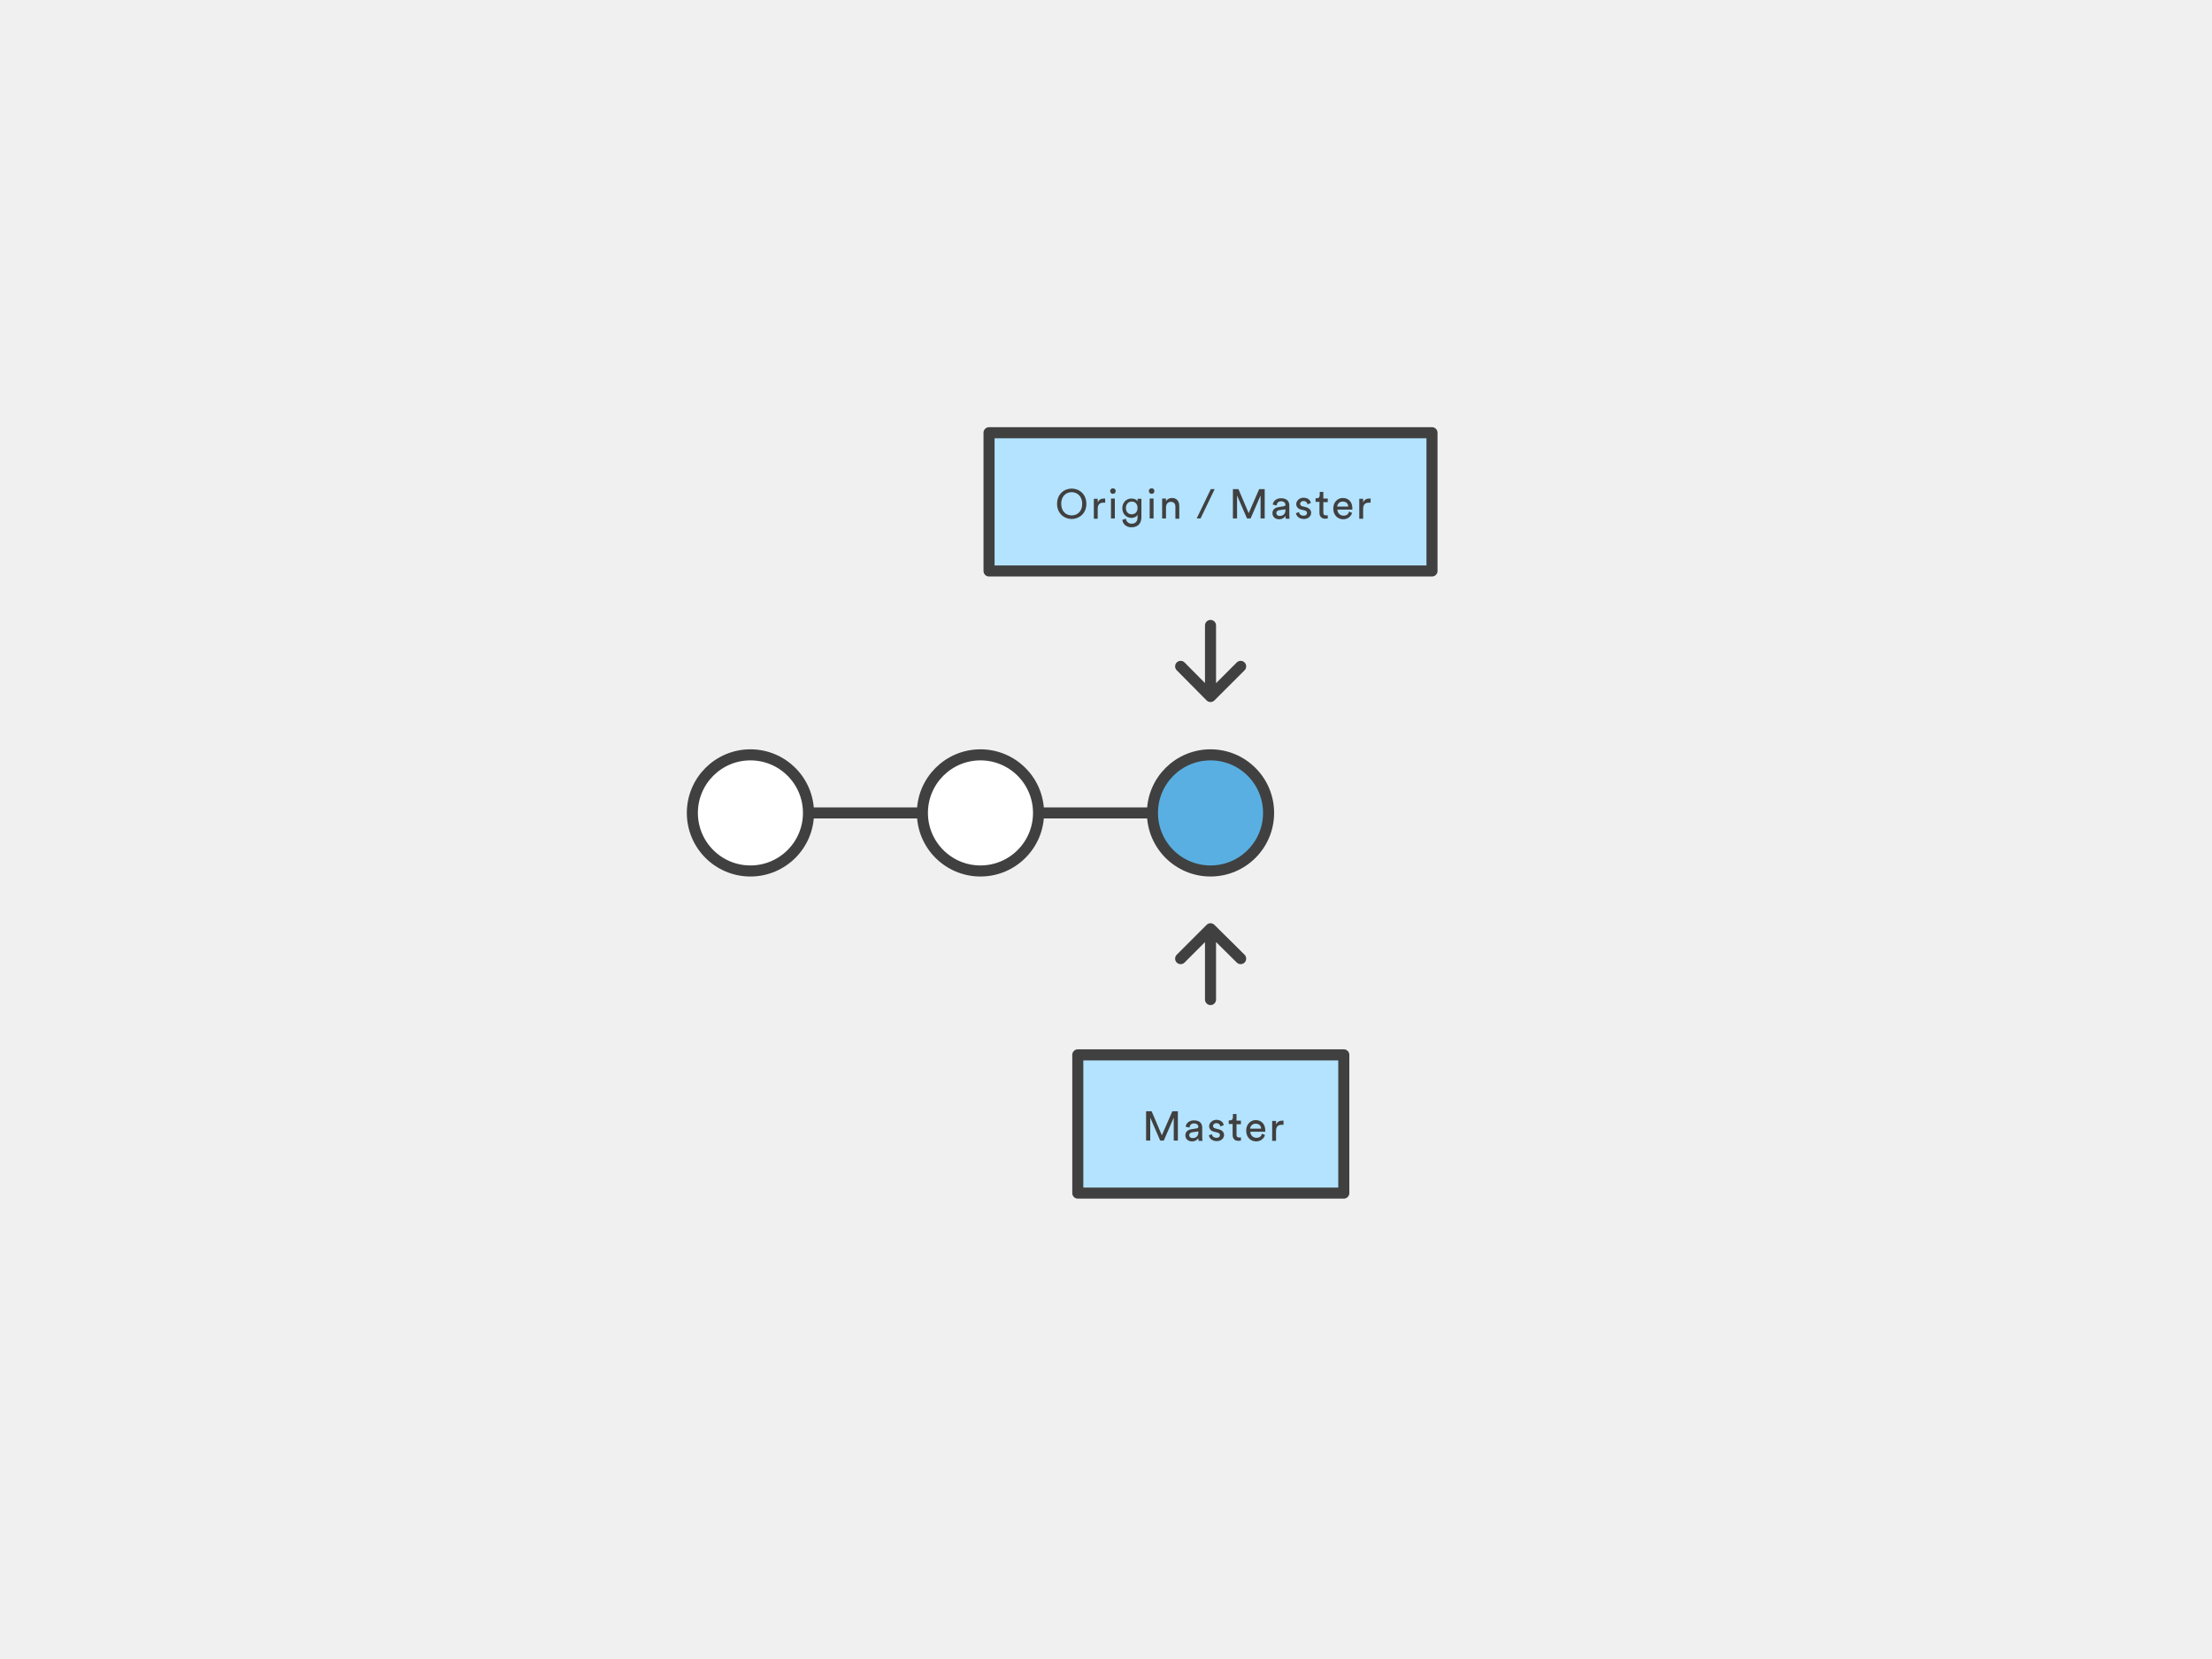
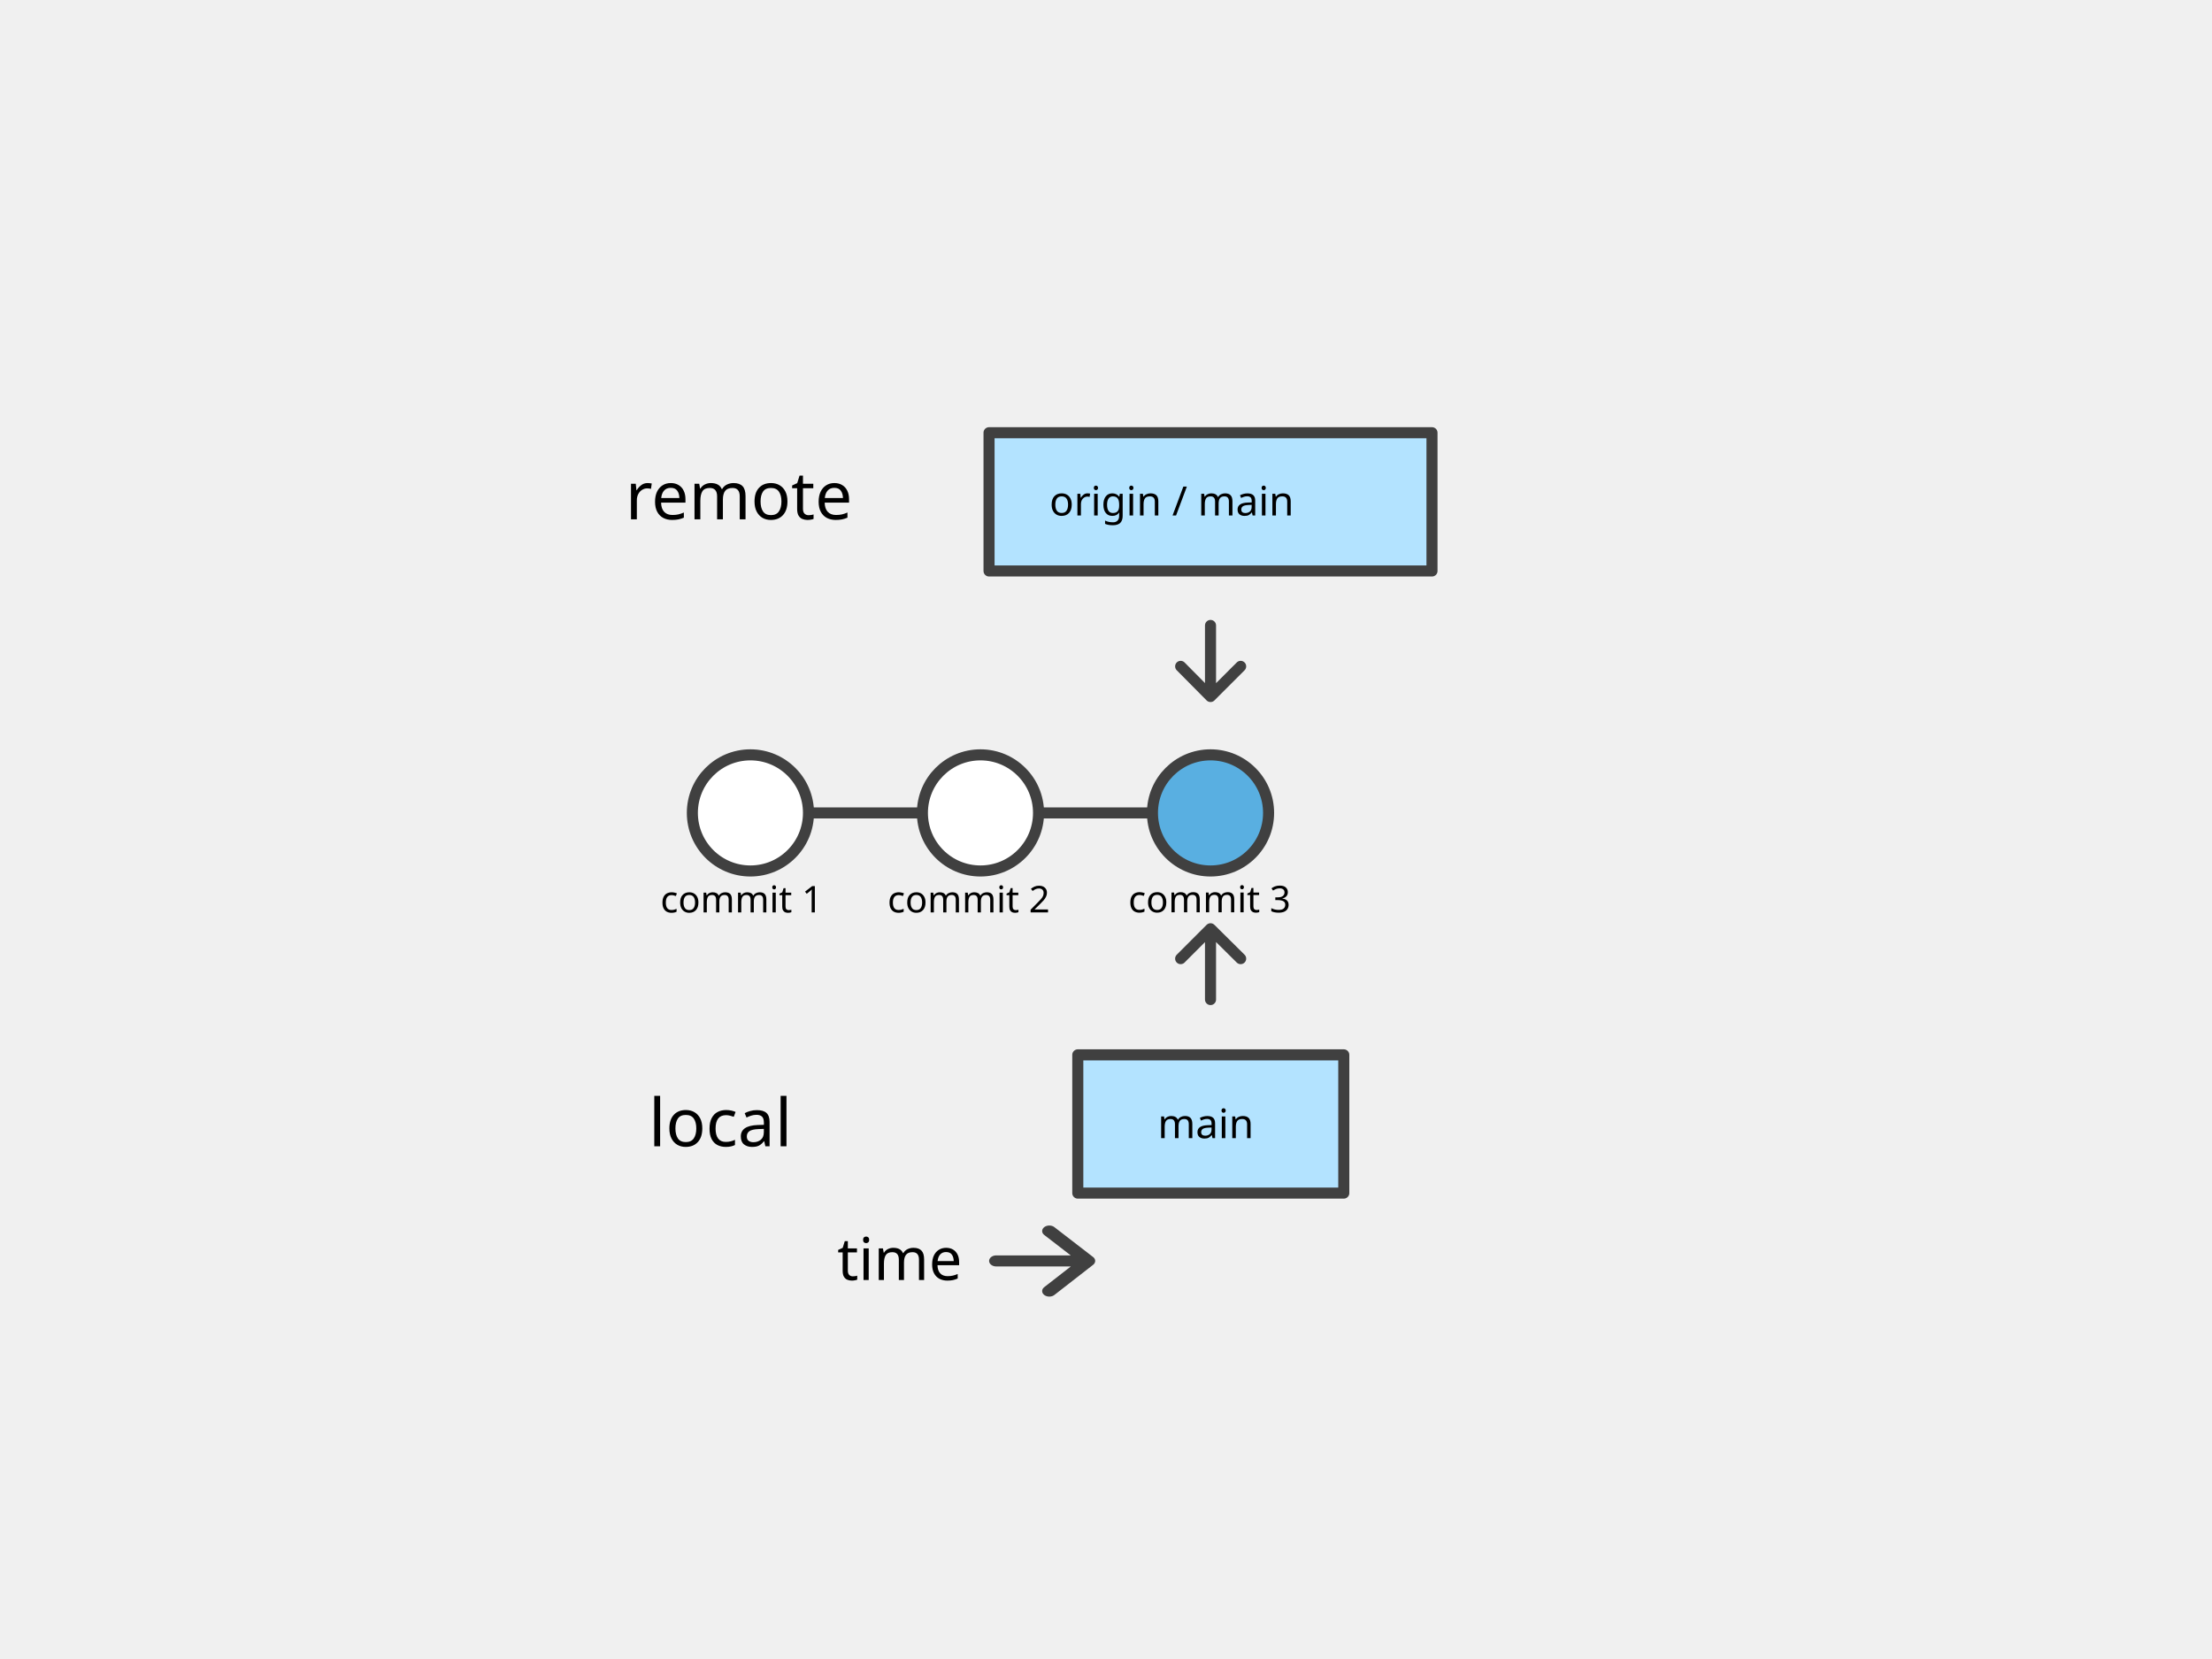
<svg xmlns="http://www.w3.org/2000/svg" viewBox="0 0 800 600" id="svg3336" version="1.1" width="800" height="600">
-   <defs id="defs3408" />
+   <defs id="defs3408">
+     <clipPath clipPathUnits="userSpaceOnUse" id="clipPath7727">
+       <rect id="rect7729" width="48.954" height="46.016" x="253.579" y="435.516" />
+     </clipPath>
+     <clipPath clipPathUnits="userSpaceOnUse" id="clipPath7735">
+       <rect id="rect7737" width="36.226" height="41.121" x="253.579" y="435.516" />
+     </clipPath>
+   </defs>
  <style id="style3338">.st0{display:none;} .st1{display:inline;} .st2{fill:#FFFFFF;} .st3{fill:none;stroke:#9882CE;stroke-width:4;stroke-miterlimit:10;} .st4{fill:#FFFFFF;stroke:#404040;stroke-width:4;stroke-linecap:round;stroke-linejoin:round;stroke-miterlimit:10;} .st5{fill:#FFFFFF;stroke:#404040;stroke-width:4;stroke-miterlimit:10;} .st6{fill:#B3E3FF;stroke:#404040;stroke-width:4;stroke-miterlimit:10;} .st7{fill:#B18BE8;stroke:#404040;stroke-width:4;stroke-miterlimit:10;} .st8{fill:#FFFFFF;stroke:#404040;stroke-width:6;stroke-miterlimit:10;} .st9{fill:#B3E3FF;stroke:#404040;stroke-width:6;stroke-miterlimit:10;} .st10{fill:#404040;} .st11{fill:none;stroke:#404040;stroke-width:4;stroke-linecap:round;stroke-linejoin:round;stroke-miterlimit:10;} .st12{fill:#B18BE8;stroke:#404040;stroke-width:4;stroke-linecap:round;stroke-linejoin:round;stroke-miterlimit:10;} .st13{fill:#444444;} .st14{fill:none;stroke:#404040;stroke-width:4;stroke-miterlimit:10;} .st15{fill:#4ED1A1;stroke:#404040;stroke-width:4;stroke-miterlimit:10;} .st16{fill:none;stroke:#CCCCCC;stroke-width:7;stroke-linecap:round;stroke-linejoin:round;stroke-miterlimit:10;} .st17{fill:#FFFFFF;stroke:#CCCCCC;stroke-width:7;stroke-linecap:round;stroke-linejoin:round;stroke-miterlimit:10;} .st18{fill:none;stroke:#404040;stroke-width:7;stroke-miterlimit:10;} .st19{fill:#B3E3FF;stroke:#404040;stroke-width:7;stroke-miterlimit:10;} .st20{fill:none;stroke:#CCCCCC;stroke-width:8;stroke-linecap:round;stroke-miterlimit:10;} .st21{fill:none;stroke:#404040;stroke-width:8;stroke-linecap:round;stroke-miterlimit:10;} .st22{fill:#FFFFFF;stroke:#404040;stroke-width:4;stroke-linejoin:round;stroke-miterlimit:10;} .st23{fill:#B3E3FF;stroke:#404040;stroke-width:4;stroke-linejoin:round;stroke-miterlimit:10;} .st24{fill:none;stroke:#CCCCCC;stroke-linecap:round;stroke-linejoin:round;stroke-miterlimit:10;} .st25{fill:#999999;} .st26{fill:#4ED1A1;stroke:#404040;stroke-width:4;stroke-linecap:round;stroke-linejoin:round;stroke-miterlimit:10;} .st27{fill:#4CD3D6;stroke:#404040;stroke-width:4;stroke-linejoin:round;stroke-miterlimit:10;} .st28{fill:none;stroke:#59AFE1;stroke-width:4;stroke-miterlimit:10;} .st29{fill:#59AFE1;stroke:#404040;stroke-width:4;stroke-linejoin:round;stroke-miterlimit:10;} .st30{fill:none;stroke:#404040;stroke-width:8;stroke-linecap:round;stroke-linejoin:round;stroke-miterlimit:10;stroke-dasharray:0,30;} .st31{fill:#FFFFFF;stroke:#59AFE1;stroke-width:4;stroke-miterlimit:10;} .st32{fill:#FC8363;stroke:#404040;stroke-width:4;stroke-linecap:round;stroke-linejoin:round;stroke-miterlimit:10;} .st33{fill:#CCCCCC;stroke:#404040;stroke-width:4;stroke-miterlimit:10;} .st34{fill:#FFFFFF;stroke:#6693ED;stroke-width:4;stroke-miterlimit:10;} .st35{fill:none;stroke:#A97CDD;stroke-width:4;stroke-linecap:round;stroke-linejoin:round;stroke-miterlimit:10;} .st36{fill:none;stroke:#B3E3FF;stroke-width:4;stroke-linecap:round;stroke-linejoin:round;stroke-miterlimit:10;} .st37{fill:none;stroke:#4ED1A1;stroke-width:4;stroke-linecap:round;stroke-miterlimit:10;} .st38{fill:none;stroke:#4ED1A1;stroke-width:4;stroke-linecap:round;stroke-linejoin:round;stroke-miterlimit:10;} .st39{fill:#E24B88;stroke:#404040;stroke-width:4;stroke-linecap:round;stroke-linejoin:round;stroke-miterlimit:10;} .st40{fill:none;stroke:#DEEFF8;stroke-width:4;stroke-miterlimit:10;} .st41{fill:none;stroke:#CCCCCC;stroke-width:4;stroke-linecap:round;stroke-linejoin:round;} .st42{fill:none;stroke:#CCCCCC;stroke-width:4;stroke-linecap:round;stroke-linejoin:round;stroke-dasharray:0,14.305;} .st43{fill:none;stroke:#CCCCCC;stroke-width:4;stroke-linecap:round;stroke-linejoin:round;stroke-dasharray:0,14.169;} .st44{fill:none;stroke:#CCCCCC;stroke-width:4;stroke-linecap:round;stroke-linejoin:round;stroke-dasharray:0,13.979;} .st45{fill:none;stroke:#CCCCCC;stroke-width:4;stroke-linecap:round;stroke-linejoin:round;stroke-dasharray:0,14.788;} .st46{fill:none;stroke:#CCCCCC;stroke-width:4;stroke-linecap:round;stroke-linejoin:round;stroke-dasharray:0,14.963;} .st47{fill:#B3E3FF;stroke:#404040;stroke-width:4;stroke-linecap:round;stroke-linejoin:round;stroke-miterlimit:10;} .st48{fill:none;stroke:#CCCCCC;stroke-width:4;stroke-linecap:round;stroke-linejoin:round;stroke-dasharray:0,12.543;} .st49{fill:none;stroke:#CCCCCC;stroke-width:4;stroke-linecap:round;stroke-linejoin:round;stroke-dasharray:0,13.684;} .st50{fill:none;stroke:#CCCCCC;stroke-width:4;stroke-linecap:round;stroke-linejoin:round;stroke-dasharray:0,13.772;} .st51{fill:none;stroke:#CCCCCC;stroke-width:4;stroke-linecap:round;stroke-linejoin:round;stroke-dasharray:0,13.649;} .st52{fill:none;stroke:#CCCCCC;stroke-width:4;stroke-linecap:round;stroke-linejoin:round;stroke-dasharray:0,13.907;} .st53{fill:#4CD3D6;stroke:#404040;stroke-width:4;stroke-linecap:round;stroke-linejoin:round;stroke-miterlimit:10;} .st54{fill:none;stroke:#CCCCCC;stroke-width:4;stroke-linecap:round;stroke-linejoin:round;stroke-dasharray:0,14.986;} .st55{fill:none;stroke:#CCCCCC;stroke-width:4;stroke-linecap:round;stroke-linejoin:round;stroke-dasharray:0,14.012;} .st56{fill:none;stroke:#CCCCCC;stroke-width:4;stroke-linecap:round;stroke-linejoin:round;stroke-dasharray:0,14.124;} .st57{fill:none;} .st58{fill:#FFFFFF;stroke:#404040;stroke-width:7;stroke-linecap:round;stroke-linejoin:round;stroke-miterlimit:10;} .st59{fill:#59AFE1;stroke:#404040;stroke-width:7;stroke-linejoin:round;stroke-miterlimit:10;} .st60{fill:#E24B88;stroke:#404040;stroke-width:7;stroke-linecap:round;stroke-linejoin:round;stroke-miterlimit:10;} .st61{fill:none;stroke:#404040;stroke-width:7;stroke-linecap:round;stroke-linejoin:round;stroke-miterlimit:10;} .st62{fill:none;stroke:#CCCCCC;stroke-width:4;stroke-linecap:round;stroke-linejoin:round;stroke-miterlimit:10;} .st63{fill:#FFFFFF;stroke:#CCCCCC;stroke-width:4;stroke-linecap:round;stroke-linejoin:round;stroke-miterlimit:10;} .st64{fill:#F5F5F5;} .st65{fill:#3873AE;} .st66{fill:#75706C;} .st67{fill:none;stroke:#B3E3FF;stroke-width:4;stroke-miterlimit:10;} .st68{fill:#6F6F6F;} .st69{fill:none;stroke:#6F6F6F;stroke-width:2;stroke-miterlimit:10;} .st70{fill:none;stroke:#6F6F6F;stroke-width:3;stroke-miterlimit:10;}</style>
  <path class="st11" d="m 416.8,294 -124.4,0" id="path3363" style="fill:none;stroke:#404040;stroke-width:4;stroke-linecap:round;stroke-linejoin:round;stroke-miterlimit:10" />
  <circle class="st29" cx="437.8" cy="294" r="21" id="circle3365" style="fill:#59afe1;stroke:#404040;stroke-width:4;stroke-linejoin:round;stroke-miterlimit:10" />
  <circle class="st4" cx="354.6" cy="294" r="21" id="circle3367" style="fill:#ffffff;stroke:#404040;stroke-width:4;stroke-linecap:round;stroke-linejoin:round;stroke-miterlimit:10" />
  <circle class="st4" cx="271.4" cy="294" r="21" id="circle3369" style="fill:#ffffff;stroke:#404040;stroke-width:4;stroke-linecap:round;stroke-linejoin:round;stroke-miterlimit:10" />
  <path class="st23" d="m 357.7,156.5 160.2,0 0,50 -160.2,0 z" id="path3371" style="fill:#b3e3ff;stroke:#404040;stroke-width:4;stroke-linejoin:round;stroke-miterlimit:10" />
-   <path class="st10" d="m 387.6,176.7 c 2.7,0 5.3,2 5.3,5.5 0,3.6 -2.7,5.5 -5.3,5.5 -2.7,0 -5.3,-2 -5.3,-5.5 0,-3.5 2.6,-5.5 5.3,-5.5 z m 0,9.7 c 2,0 3.8,-1.4 3.8,-4.2 0,-2.8 -1.9,-4.2 -3.8,-4.2 -2,0 -3.8,1.4 -3.8,4.2 0,2.8 1.8,4.2 3.8,4.2 z m 12,-4.6 -0.6,0 c -1.2,0 -2,0.6 -2,2.2 l 0,3.6 -1.4,0 0,-7.2 1.4,0 0,1.3 c 0.5,-1.1 1.4,-1.4 2.2,-1.4 l 0.5,0 0,1.5 z m 2.9,-5.2 c 0.6,0 1,0.4 1,1 0,0.6 -0.4,1 -1,1 -0.6,0 -1,-0.5 -1,-1 0,-0.6 0.5,-1 1,-1 z m -0.7,10.9 0,-7.2 1.4,0 0,7.2 -1.4,0 z m 5.4,0.1 c 0.1,1 0.9,1.8 2,1.8 1.5,0 2.2,-0.8 2.2,-2.3 l 0,-1 c -0.3,0.7 -1.1,1.2 -2.2,1.2 -1.9,0 -3.3,-1.5 -3.3,-3.5 0,-1.9 1.3,-3.5 3.3,-3.5 1.1,0 1.9,0.4 2.2,1.1 l 0,-1 1.4,0 0,6.7 c 0,1.8 -0.9,3.6 -3.6,3.6 -1.8,0 -3.1,-1.1 -3.3,-2.7 l 1.3,-0.4 z m 4.2,-3.9 c 0,-1.4 -0.8,-2.3 -2.1,-2.3 -1.2,0 -2.1,0.9 -2.1,2.3 0,1.4 0.8,2.3 2.1,2.3 1.3,0 2.1,-0.9 2.1,-2.3 z m 5.1,-7.1 c 0.6,0 1,0.4 1,1 0,0.6 -0.4,1 -1,1 -0.6,0 -1,-0.5 -1,-1 0,-0.6 0.4,-1 1,-1 z m -0.7,10.9 0,-7.2 1.4,0 0,7.2 -1.4,0 z m 5.9,0 -1.4,0 0,-7.2 1.4,0 0,1 c 0.5,-0.9 1.4,-1.2 2.2,-1.2 1.7,0 2.6,1.2 2.6,2.9 l 0,4.6 -1.4,0 0,-4.3 c 0,-1 -0.4,-1.8 -1.7,-1.8 -1.1,0 -1.7,0.9 -1.7,2 l 0,4 z m 12.5,0 -1.4,0 5.1,-10.6 1.4,0 -5.1,10.6 z m 21.7,0 0,-8.3 -3.6,8.3 -1.3,0 -3.6,-8.3 0,8.3 -1.5,0 0,-10.6 2,0 3.7,8.7 3.8,-8.7 2,0 0,10.6 -1.5,0 z m 6.5,-4.1 1.9,-0.3 c 0.4,-0.1 0.6,-0.3 0.6,-0.5 0,-0.7 -0.5,-1.3 -1.6,-1.3 -1,0 -1.5,0.6 -1.6,1.5 l -1.4,-0.3 c 0.2,-1.4 1.4,-2.3 3,-2.3 2.2,0 3,1.2 3,2.6 l 0,3.6 c 0,0.6 0.1,1 0.1,1.2 l -1.4,0 c 0,-0.2 -0.1,-0.5 -0.1,-1 -0.3,0.5 -1,1.2 -2.3,1.2 -1.5,0 -2.4,-1 -2.4,-2.2 0,-1.3 0.9,-2 2.2,-2.2 z m 2.5,1.1 0,-0.3 -2.2,0.3 c -0.6,0.1 -1.1,0.4 -1.1,1.1 0,0.5 0.4,1 1.2,1 1.1,0 2.1,-0.6 2.1,-2.1 z m 4.9,0.7 c 0.1,0.8 0.7,1.3 1.7,1.3 0.8,0 1.2,-0.4 1.2,-1 0,-0.4 -0.3,-0.8 -0.9,-0.9 l -1.2,-0.3 c -1.1,-0.2 -1.8,-1 -1.8,-2 0,-1.2 1.2,-2.3 2.6,-2.3 2,0 2.6,1.3 2.7,1.9 l -1.2,0.5 c -0.1,-0.4 -0.4,-1.2 -1.5,-1.2 -0.7,0 -1.2,0.5 -1.2,1 0,0.4 0.3,0.8 0.8,0.9 l 1.2,0.3 c 1.3,0.3 2,1.1 2,2.1 0,1 -0.9,2.2 -2.6,2.2 -2,0 -2.8,-1.3 -2.9,-2.1 l 1.1,-0.4 z m 8.8,-4.9 1.6,0 0,1.3 -1.6,0 0,3.8 c 0,0.7 0.3,1 1,1 0.2,0 0.4,0 0.6,-0.1 l 0,1.2 c -0.1,0 -0.5,0.1 -1,0.1 -1.2,0 -2,-0.8 -2,-2.1 l 0,-4 -1.4,0 0,-1.3 0.4,0 c 0.8,0 1.1,-0.5 1.1,-1.1 l 0,-1.2 1.3,0 0,2.4 z m 10.4,5.2 c -0.4,1.3 -1.6,2.3 -3.2,2.3 -1.9,0 -3.6,-1.4 -3.6,-3.9 0,-2.3 1.6,-3.8 3.4,-3.8 2.2,0 3.5,1.5 3.5,3.8 l 0,0.4 -5.4,0 c 0,1.3 1,2.2 2.2,2.2 1.2,0 1.8,-0.6 2,-1.5 l 1.1,0.5 z m -1.4,-2.3 c 0,-1 -0.7,-1.8 -2,-1.8 -1.2,0 -1.9,0.9 -2,1.8 l 4,0 z m 8,-1.4 -0.6,0 c -1.2,0 -2,0.6 -2,2.2 l 0,3.6 -1.4,0 0,-7.2 1.4,0 0,1.3 c 0.5,-1.1 1.4,-1.4 2.2,-1.4 l 0.5,0 0,1.5 z" id="path3373" style="fill:#404040" />
  <path class="st23" d="m 389.8,381.5 96.2,0 0,50 -96.2,0 z" id="path3375" style="fill:#b3e3ff;stroke:#404040;stroke-width:4;stroke-linejoin:round;stroke-miterlimit:10" />
-   <path class="st10" d="m 424.5,412.5 0,-8.3 -3.6,8.3 -1.3,0 -3.6,-8.3 0,8.3 -1.5,0 0,-10.6 2,0 3.7,8.7 3.8,-8.7 2,0 0,10.6 -1.5,0 z m 6.4,-4.1 1.9,-0.3 c 0.4,-0.1 0.6,-0.3 0.6,-0.5 0,-0.7 -0.5,-1.3 -1.6,-1.3 -1,0 -1.5,0.6 -1.6,1.5 l -1.4,-0.3 c 0.2,-1.4 1.4,-2.3 3,-2.3 2.2,0 3,1.2 3,2.6 l 0,3.6 c 0,0.6 0.1,1 0.1,1.2 l -1.4,0 c 0,-0.2 -0.1,-0.5 -0.1,-1 -0.3,0.5 -1,1.2 -2.3,1.2 -1.5,0 -2.4,-1 -2.4,-2.2 0,-1.3 0.9,-2 2.2,-2.2 z m 2.5,1.1 0,-0.3 -2.2,0.3 c -0.6,0.1 -1.1,0.4 -1.1,1.1 0,0.5 0.4,1 1.2,1 1.2,0 2.1,-0.6 2.1,-2.1 z m 4.9,0.7 c 0.1,0.8 0.7,1.3 1.7,1.3 0.8,0 1.2,-0.4 1.2,-1 0,-0.4 -0.3,-0.8 -0.9,-0.9 l -1.2,-0.3 c -1.1,-0.2 -1.8,-1 -1.8,-2 0,-1.2 1.2,-2.3 2.6,-2.3 2,0 2.6,1.3 2.7,1.9 l -1.2,0.5 c -0.1,-0.4 -0.4,-1.2 -1.5,-1.2 -0.7,0 -1.2,0.5 -1.2,1 0,0.4 0.3,0.8 0.8,0.9 l 1.2,0.3 c 1.3,0.3 2,1.1 2,2.1 0,1 -0.9,2.2 -2.6,2.2 -2,0 -2.8,-1.3 -2.9,-2.1 l 1.1,-0.4 z m 8.9,-4.9 1.6,0 0,1.3 -1.6,0 0,3.8 c 0,0.7 0.3,1 1,1 0.2,0 0.4,0 0.6,-0.1 l 0,1.2 c -0.1,0 -0.5,0.1 -1,0.1 -1.2,0 -2,-0.8 -2,-2.1 l 0,-4 -1.4,0 0,-1.3 0.4,0 c 0.8,0 1.1,-0.5 1.1,-1.1 l 0,-1.2 1.3,0 0,2.4 z m 10.3,5.2 c -0.4,1.3 -1.6,2.3 -3.2,2.3 -1.9,0 -3.6,-1.4 -3.6,-3.9 0,-2.3 1.6,-3.8 3.4,-3.8 2.2,0 3.5,1.5 3.5,3.8 l 0,0.4 -5.4,0 c 0,1.3 1,2.2 2.2,2.2 1.2,0 1.8,-0.6 2,-1.5 l 1.1,0.5 z m -1.4,-2.3 c 0,-1 -0.7,-1.8 -2,-1.8 -1.2,0 -1.9,0.9 -2,1.8 l 4,0 z m 8,-1.4 -0.6,0 c -1.2,0 -2,0.6 -2,2.2 l 0,3.6 -1.4,0 0,-7.2 1.4,0 0,1.3 c 0.5,-1.1 1.4,-1.4 2.2,-1.4 l 0.5,0 0,1.5 z" id="path3377" style="fill:#404040" />
  <path class="st11" d="m 437.8,249.7 0,-23.5 M 448.7,241 437.8,251.9 427,241 m 10.8,97 0,23.5 m -10.8,-14.8 10.8,-10.8 10.9,10.8" id="path3379" style="fill:none;stroke:#404040;stroke-width:4;stroke-linecap:round;stroke-linejoin:round;stroke-miterlimit:10" />
+   <text xml:space="preserve" style="font-style:normal;font-weight:normal;font-size:40px;line-height:1.25;font-family:sans-serif;letter-spacing:0px;word-spacing:0px;fill:#000000;fill-opacity:1;stroke:none" x="226.165" y="187.811" id="text3721">
+     <tspan id="tspan3719" x="226.165" y="187.811" style="font-style:normal;font-variant:normal;font-weight:normal;font-stretch:semi-condensed;font-size:24px;font-family:'Lucida Console';-inkscape-font-specification:'Lucida Console, Semi-Condensed';font-variant-ligatures:normal;font-variant-caps:normal;font-variant-numeric:normal;font-feature-settings:normal;text-align:start;writing-mode:lr-tb;text-anchor:start">remote</tspan>
+   </text>
+   <text xml:space="preserve" style="font-style:normal;font-variant:normal;font-weight:normal;font-stretch:semi-condensed;font-size:24px;line-height:1.25;font-family:'Lucida Console';-inkscape-font-specification:'Lucida Console, Semi-Condensed';font-variant-ligatures:normal;font-variant-caps:normal;font-variant-numeric:normal;font-feature-settings:normal;text-align:start;letter-spacing:0px;word-spacing:0px;writing-mode:lr-tb;text-anchor:start;fill:#000000;fill-opacity:1;stroke:none" x="234.586" y="414.564" id="text3721-2">
+     <tspan id="tspan3741" x="234.586" y="414.564">local</tspan>
+   </text>
+   <text xml:space="preserve" style="font-style:normal;font-variant:normal;font-weight:normal;font-stretch:semi-condensed;font-size:14.667px;line-height:1.25;font-family:'Lucida Console';-inkscape-font-specification:'Lucida Console, Semi-Condensed';font-variant-ligatures:normal;font-variant-caps:normal;font-variant-numeric:normal;font-feature-settings:normal;text-align:start;letter-spacing:0px;word-spacing:0px;writing-mode:lr-tb;text-anchor:start;fill:#000000;fill-opacity:1;stroke:none" x="418.693" y="411.627" id="text3721-1">
+     <tspan id="tspan3751" x="418.693" y="411.627">main</tspan>
+   </text>
+   <text xml:space="preserve" style="font-style:normal;font-variant:normal;font-weight:normal;font-stretch:semi-condensed;font-size:14.667px;line-height:1.25;font-family:'Lucida Console';-inkscape-font-specification:'Lucida Console, Semi-Condensed';font-variant-ligatures:normal;font-variant-caps:normal;font-variant-numeric:normal;font-feature-settings:normal;text-align:start;letter-spacing:0px;word-spacing:0px;writing-mode:lr-tb;text-anchor:start;fill:#000000;fill-opacity:1;stroke:none" x="379.53" y="186.441" id="text3721-4">
+     <tspan id="tspan3761" x="379.53" y="186.441">origin / main</tspan>
+   </text>
+   <text xml:space="preserve" style="font-style:normal;font-weight:normal;font-size:40px;line-height:1.25;font-family:sans-serif;letter-spacing:0px;word-spacing:0px;fill:#000000;fill-opacity:1;stroke:none" x="302.793" y="462.93" id="text3765">
+     <tspan id="tspan3763" x="302.793" y="462.93" style="font-style:normal;font-variant:normal;font-weight:normal;font-stretch:semi-condensed;font-size:21.333px;font-family:'Lucida Console';-inkscape-font-specification:'Lucida Console, Semi-Condensed';font-variant-ligatures:normal;font-variant-caps:normal;font-variant-numeric:normal;font-feature-settings:normal;text-align:start;writing-mode:lr-tb;text-anchor:start">time</tspan>
+   </text>
+   <path class="st11" d="m 371.16,456.027 h 23.5 m -14.8,10.9 -10.9,-10.9 10.9,-10.8 m -97,10.8 h -23.5 m 14.8,-10.8 10.8,10.8 -10.8,10.9" id="path3379-8" style="fill:none;stroke:#404040;stroke-width:4;stroke-linecap:round;stroke-linejoin:round;stroke-miterlimit:10" clip-path="url(#clipPath7735)" transform="matrix(1.296189,0,0,1,24.13502,0)" />
+   <text xml:space="preserve" style="font-style:normal;font-weight:normal;font-size:40px;line-height:1.25;font-family:sans-serif;letter-spacing:0px;word-spacing:0px;fill:#000000;fill-opacity:1;stroke:none" x="238.851" y="329.986" id="text7741">
+     <tspan id="tspan7739" x="238.851" y="329.986" style="font-style:normal;font-variant:normal;font-weight:normal;font-stretch:semi-condensed;font-size:13.333px;font-family:'Lucida Console';-inkscape-font-specification:'Lucida Console, Semi-Condensed';font-variant-ligatures:normal;font-variant-caps:normal;font-variant-numeric:normal;font-feature-settings:normal;text-align:start;writing-mode:lr-tb;text-anchor:start">commit 1</tspan>
+   </text>
+   <text xml:space="preserve" style="font-style:normal;font-weight:normal;font-size:40px;line-height:1.25;font-family:sans-serif;letter-spacing:0px;word-spacing:0px;fill:#000000;fill-opacity:1;stroke:none" x="320.977" y="329.982" id="text7741-0">
+     <tspan id="tspan7739-3" x="320.977" y="329.982" style="font-style:normal;font-variant:normal;font-weight:normal;font-stretch:semi-condensed;font-size:13.333px;font-family:'Lucida Console';-inkscape-font-specification:'Lucida Console, Semi-Condensed';font-variant-ligatures:normal;font-variant-caps:normal;font-variant-numeric:normal;font-feature-settings:normal;text-align:start;writing-mode:lr-tb;text-anchor:start">commit 2</tspan>
+   </text>
+   <text xml:space="preserve" style="font-style:normal;font-weight:normal;font-size:40px;line-height:1.25;font-family:sans-serif;letter-spacing:0px;word-spacing:0px;fill:#000000;fill-opacity:1;stroke:none" x="408.072" y="329.94" id="text7741-3">
+     <tspan id="tspan7739-2" x="408.072" y="329.94" style="font-style:normal;font-variant:normal;font-weight:normal;font-stretch:semi-condensed;font-size:13.333px;font-family:'Lucida Console';-inkscape-font-specification:'Lucida Console, Semi-Condensed';font-variant-ligatures:normal;font-variant-caps:normal;font-variant-numeric:normal;font-feature-settings:normal;text-align:start;writing-mode:lr-tb;text-anchor:start">commit 3</tspan>
+   </text>
</svg>
